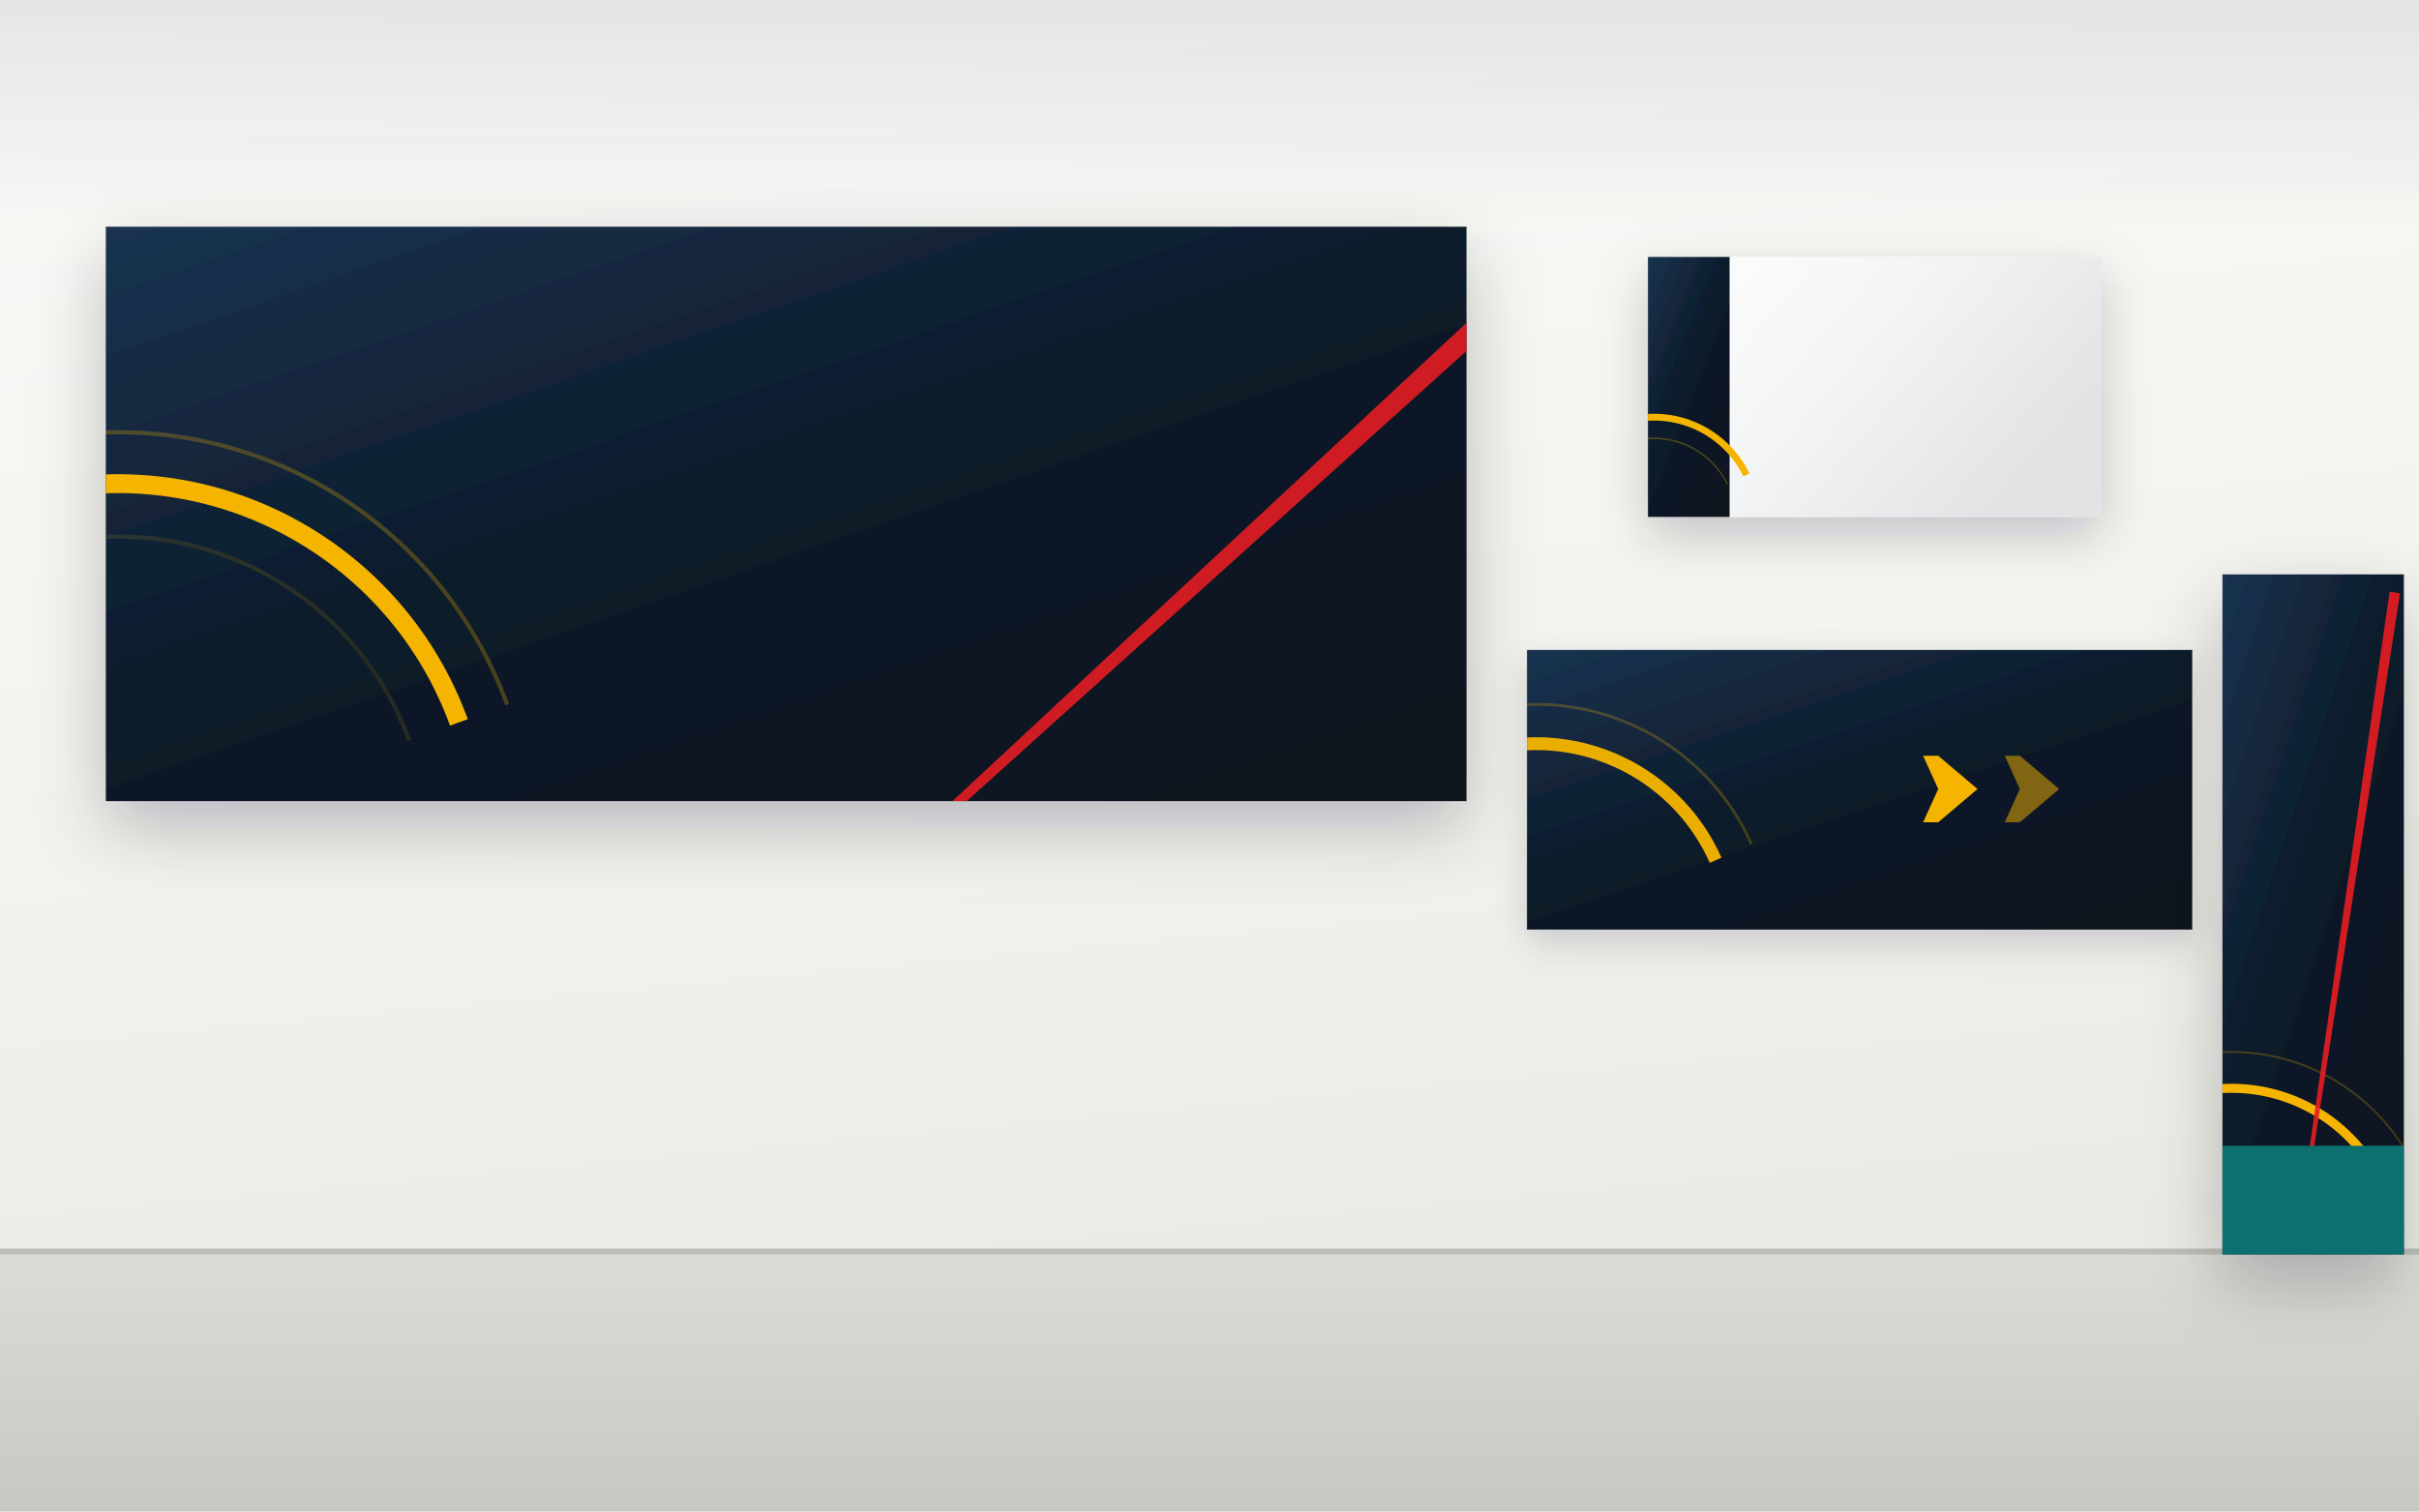
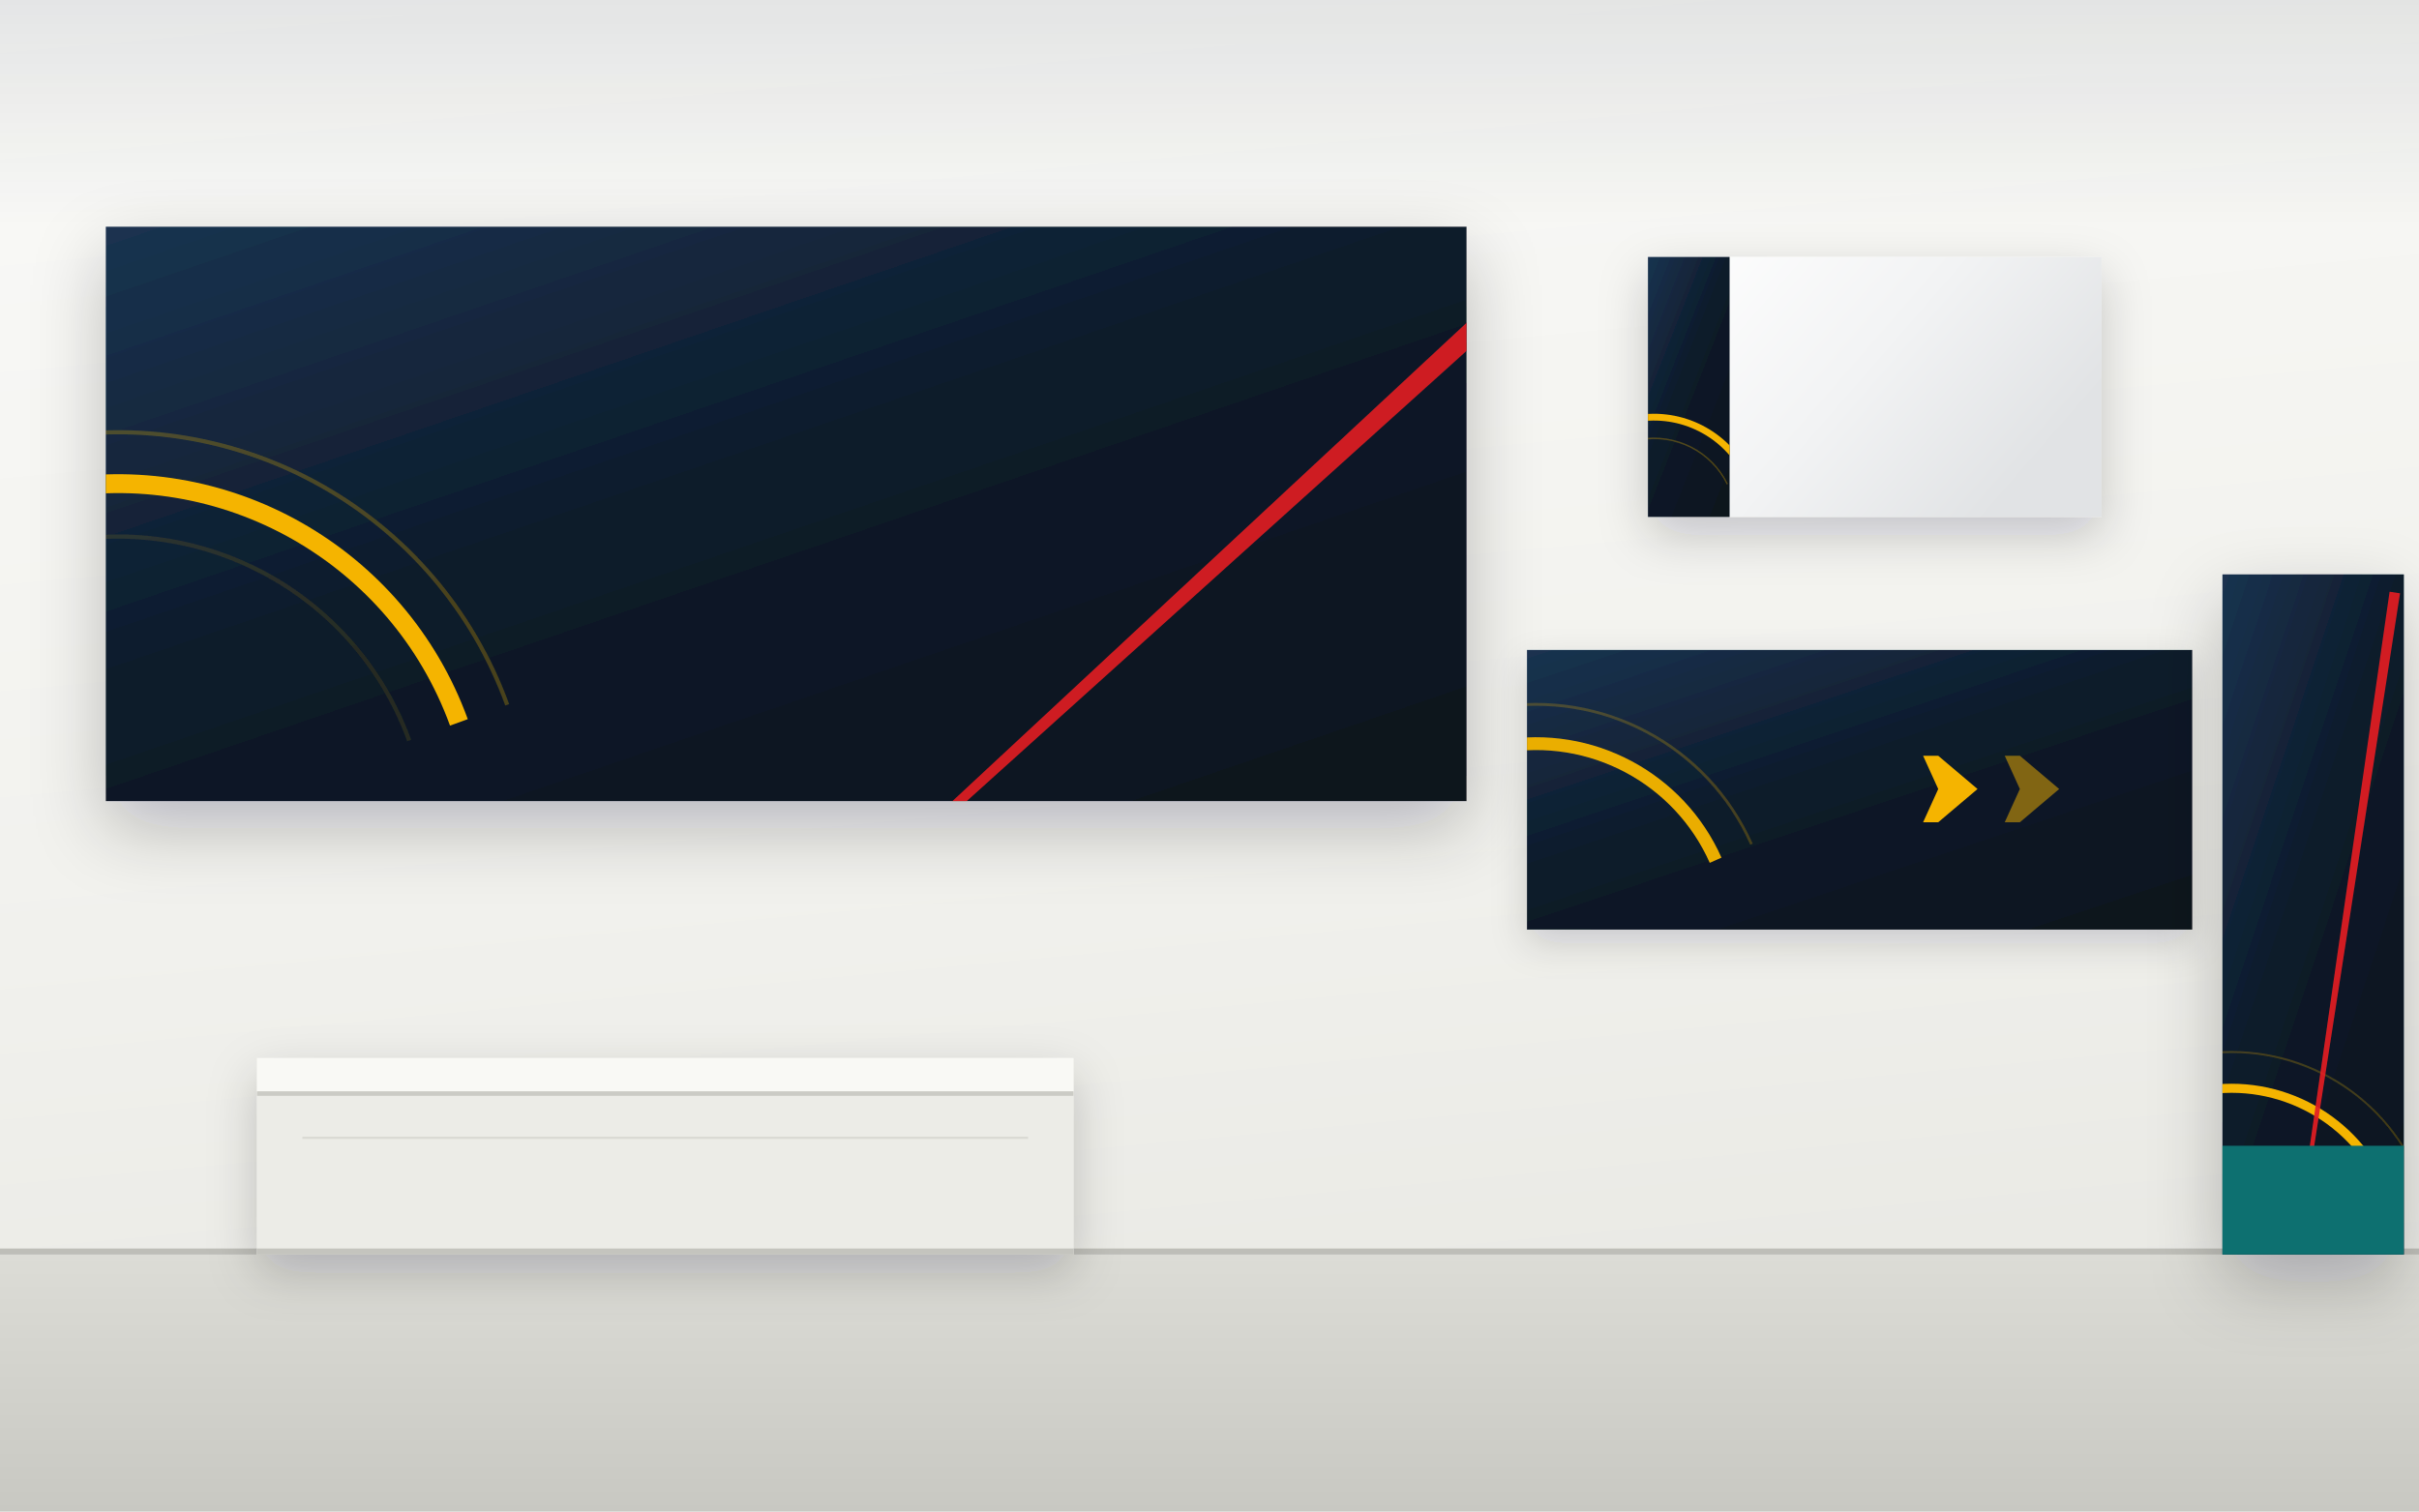
<svg xmlns="http://www.w3.org/2000/svg" width="1600" height="1000" viewBox="0 0 1600 1000">
  <defs>
    <linearGradient id="envA" x1="0" y1="0" x2="0.8" y2="1">
      <stop offset="0" stop-color="#1A3350" />
      <stop offset="0.5" stop-color="#0D1B2A" />
      <stop offset="1" stop-color="#08131F" />
    </linearGradient>
    <linearGradient id="envB" x1="0" y1="0" x2="0.8" y2="1">
      <stop offset="0" stop-color="#1A3350" />
      <stop offset="0.5" stop-color="#0D1B2A" />
      <stop offset="1" stop-color="#08131F" />
    </linearGradient>
    <linearGradient id="envC" x1="0" y1="0" x2="0.8" y2="1">
      <stop offset="0" stop-color="#1A3350" />
      <stop offset="0.5" stop-color="#0D1B2A" />
      <stop offset="1" stop-color="#08131F" />
    </linearGradient>
    <filter id="wallA" x="-40%" y="-40%" width="180%" height="180%">
      <feDropShadow dx="0" dy="18" stdDeviation="24" flood-color="#0D1B2A" flood-opacity="0.24" />
    </filter>
    <filter id="wallB" x="-40%" y="-40%" width="180%" height="180%">
      <feDropShadow dx="0" dy="12" stdDeviation="16" flood-color="#0D1B2A" flood-opacity="0.2" />
    </filter>
    <filter id="wallC" x="-40%" y="-40%" width="180%" height="180%">
      <feDropShadow dx="0" dy="9" stdDeviation="12" flood-color="#0D1B2A" flood-opacity="0.16" />
    </filter>
    <linearGradient id="wall" x1="0" y1="0" x2="0.15" y2="1">
      <stop offset="0" stop-color="#FAFAF8" />
      <stop offset="0.62" stop-color="#F1F1ED" />
      <stop offset="1" stop-color="#E8E8E3" />
    </linearGradient>
    <linearGradient id="ceil" x1="0" y1="0" x2="0" y2="1">
      <stop offset="0" stop-color="#0D1B2A" stop-opacity="0.09" />
      <stop offset="1" stop-color="#0D1B2A" stop-opacity="0" />
    </linearGradient>
    <linearGradient id="floor" x1="0" y1="0" x2="0" y2="1">
      <stop offset="0" stop-color="#DCDCD6" />
      <stop offset="1" stop-color="#C8C8C2" />
    </linearGradient>
    <linearGradient id="alu" x1="0" y1="0" x2="1" y2="0.5">
      <stop offset="0" stop-color="#FFFFFF" />
      <stop offset="0.55" stop-color="#F2F3F4" />
      <stop offset="1" stop-color="#E1E3E5" />
    </linearGradient>
    <clipPath id="pan1">
      <rect x="70" y="150" width="900" height="380" />
    </clipPath>
    <clipPath id="pan2">
      <rect x="1090" y="170" width="300" height="172" />
    </clipPath>
+     <clipPath id="plateBand">
+       <rect x="1090" y="170" width="54" height="172" />
+     </clipPath>
    <clipPath id="pan3">
      <rect x="1010" y="430" width="440" height="185" />
    </clipPath>
    <clipPath id="pan4">
      <rect x="1470" y="380" width="120" height="450" />
    </clipPath>
  </defs>
  <rect width="1600" height="1000" fill="url(#wall)" />
  <rect x="0" y="0" width="1600" height="150" fill="url(#ceil)" />
  <rect x="0" y="830" width="1600" height="170" fill="url(#floor)" />
  <rect x="0" y="826" width="1600" height="4" fill="#BEBEB8" />
  <g filter="url(#wallA)">
    <rect x="70" y="150" width="900" height="380" fill="url(#envA)" />
    <g clip-path="url(#pan1)">
      <path d="M 32.21 324.41 A 240.00 240.00 0 0 1 303.53 477.92" fill="none" stroke="#F5B400" stroke-width="12.500" stroke-linecap="butt" opacity="1.00" />
      <path d="M 25.72 291.03 A 274.00 274.00 0 0 1 335.48 466.29" fill="none" stroke="#F5B400" stroke-width="2.750" stroke-linecap="butt" opacity="0.26" />
      <path d="M 38.88 358.77 A 205.00 205.00 0 0 1 270.64 489.89" fill="none" stroke="#F5B400" stroke-width="2.750" stroke-linecap="butt" opacity="0.12" />
      <path d="M 617.03 550.21 L 1035.06 173.53 L 1024.94 162.47 L 612.97 545.79 Z" fill="#E31E24" opacity="0.90" />
    </g>
  </g>
  <g filter="url(#wallB)">
    <rect x="1090" y="170" width="300" height="172" fill="url(#alu)" />
-     <g clip-path="url(#pan2)">
+     <g clip-path="url(#plateBand)">
      <rect x="1090" y="170" width="54" height="172" fill="url(#envB)" />
      <path d="M 1082.19 277.03 A 68.00 68.00 0 0 1 1155.12 314.19" fill="none" stroke="#F5B400" stroke-width="4.500" stroke-linecap="butt" opacity="1.00" />
      <path d="M 1084.62 290.82 A 54.00 54.00 0 0 1 1142.53 320.33" fill="none" stroke="#F5B400" stroke-width="0.990" stroke-linecap="butt" opacity="0.30" />
    </g>
  </g>
  <g filter="url(#wallC)">
    <rect x="1010" y="430" width="440" height="185" fill="url(#envC)" />
    <g clip-path="url(#pan3)">
      <path d="M 993.43 493.97 A 130.00 130.00 0 0 1 1134.76 569.12" fill="none" stroke="#F5B400" stroke-width="8.500" stroke-linecap="butt" opacity="0.95" />
      <path d="M 988.91 468.37 A 156.00 156.00 0 0 1 1158.51 558.55" fill="none" stroke="#F5B400" stroke-width="1.870" stroke-linecap="butt" opacity="0.24" />
    </g>
  </g>
  <path d="M 1272.00 500.00 L 1282.00 500.00 L 1308.00 522.00 L 1282.00 544.00 L 1272.00 544.00 L 1282.00 522.00 Z" fill="#F5B400" opacity="1.00" />
  <path d="M 1326.00 500.00 L 1336.00 500.00 L 1362.00 522.00 L 1336.00 544.00 L 1326.00 544.00 L 1336.00 522.00 Z" fill="#F5B400" opacity="0.50" />
+   <g filter="url(#wallB)">
+     <rect x="170" y="700" width="540" height="130" fill="#ECECE7" />
+     <rect x="170" y="700" width="540" height="22" fill="#F9F9F5" />
+   </g>
+   <rect x="170" y="722" width="540" height="3" fill="#CBCBC5" />
+   <rect x="200" y="752" width="480" height="1.5" fill="#DADAD4" />
+   <rect x="170" y="826" width="540" height="4" fill="#C4C4BE" />
  <g filter="url(#wallA)">
    <rect x="1470" y="380" width="120" height="450" fill="url(#envA)" />
    <g clip-path="url(#pan4)">
      <path d="M 1456.90 721.67 A 110.00 110.00 0 0 1 1577.99 788.79" fill="none" stroke="#F5B400" stroke-width="6.000" stroke-linecap="butt" opacity="1.00" />
      <path d="M 1452.73 698.04 A 134.00 134.00 0 0 1 1600.24 779.80" fill="none" stroke="#F5B400" stroke-width="1.320" stroke-linecap="butt" opacity="0.24" />
      <path d="M 1521.09 820.16 L 1587.46 392.52 L 1580.54 391.48 L 1518.91 819.84 Z" fill="#E31E24" opacity="0.92" />
      <rect x="1470" y="758" width="120" height="72" fill="#0A6F6F" />
    </g>
  </g>
</svg>
